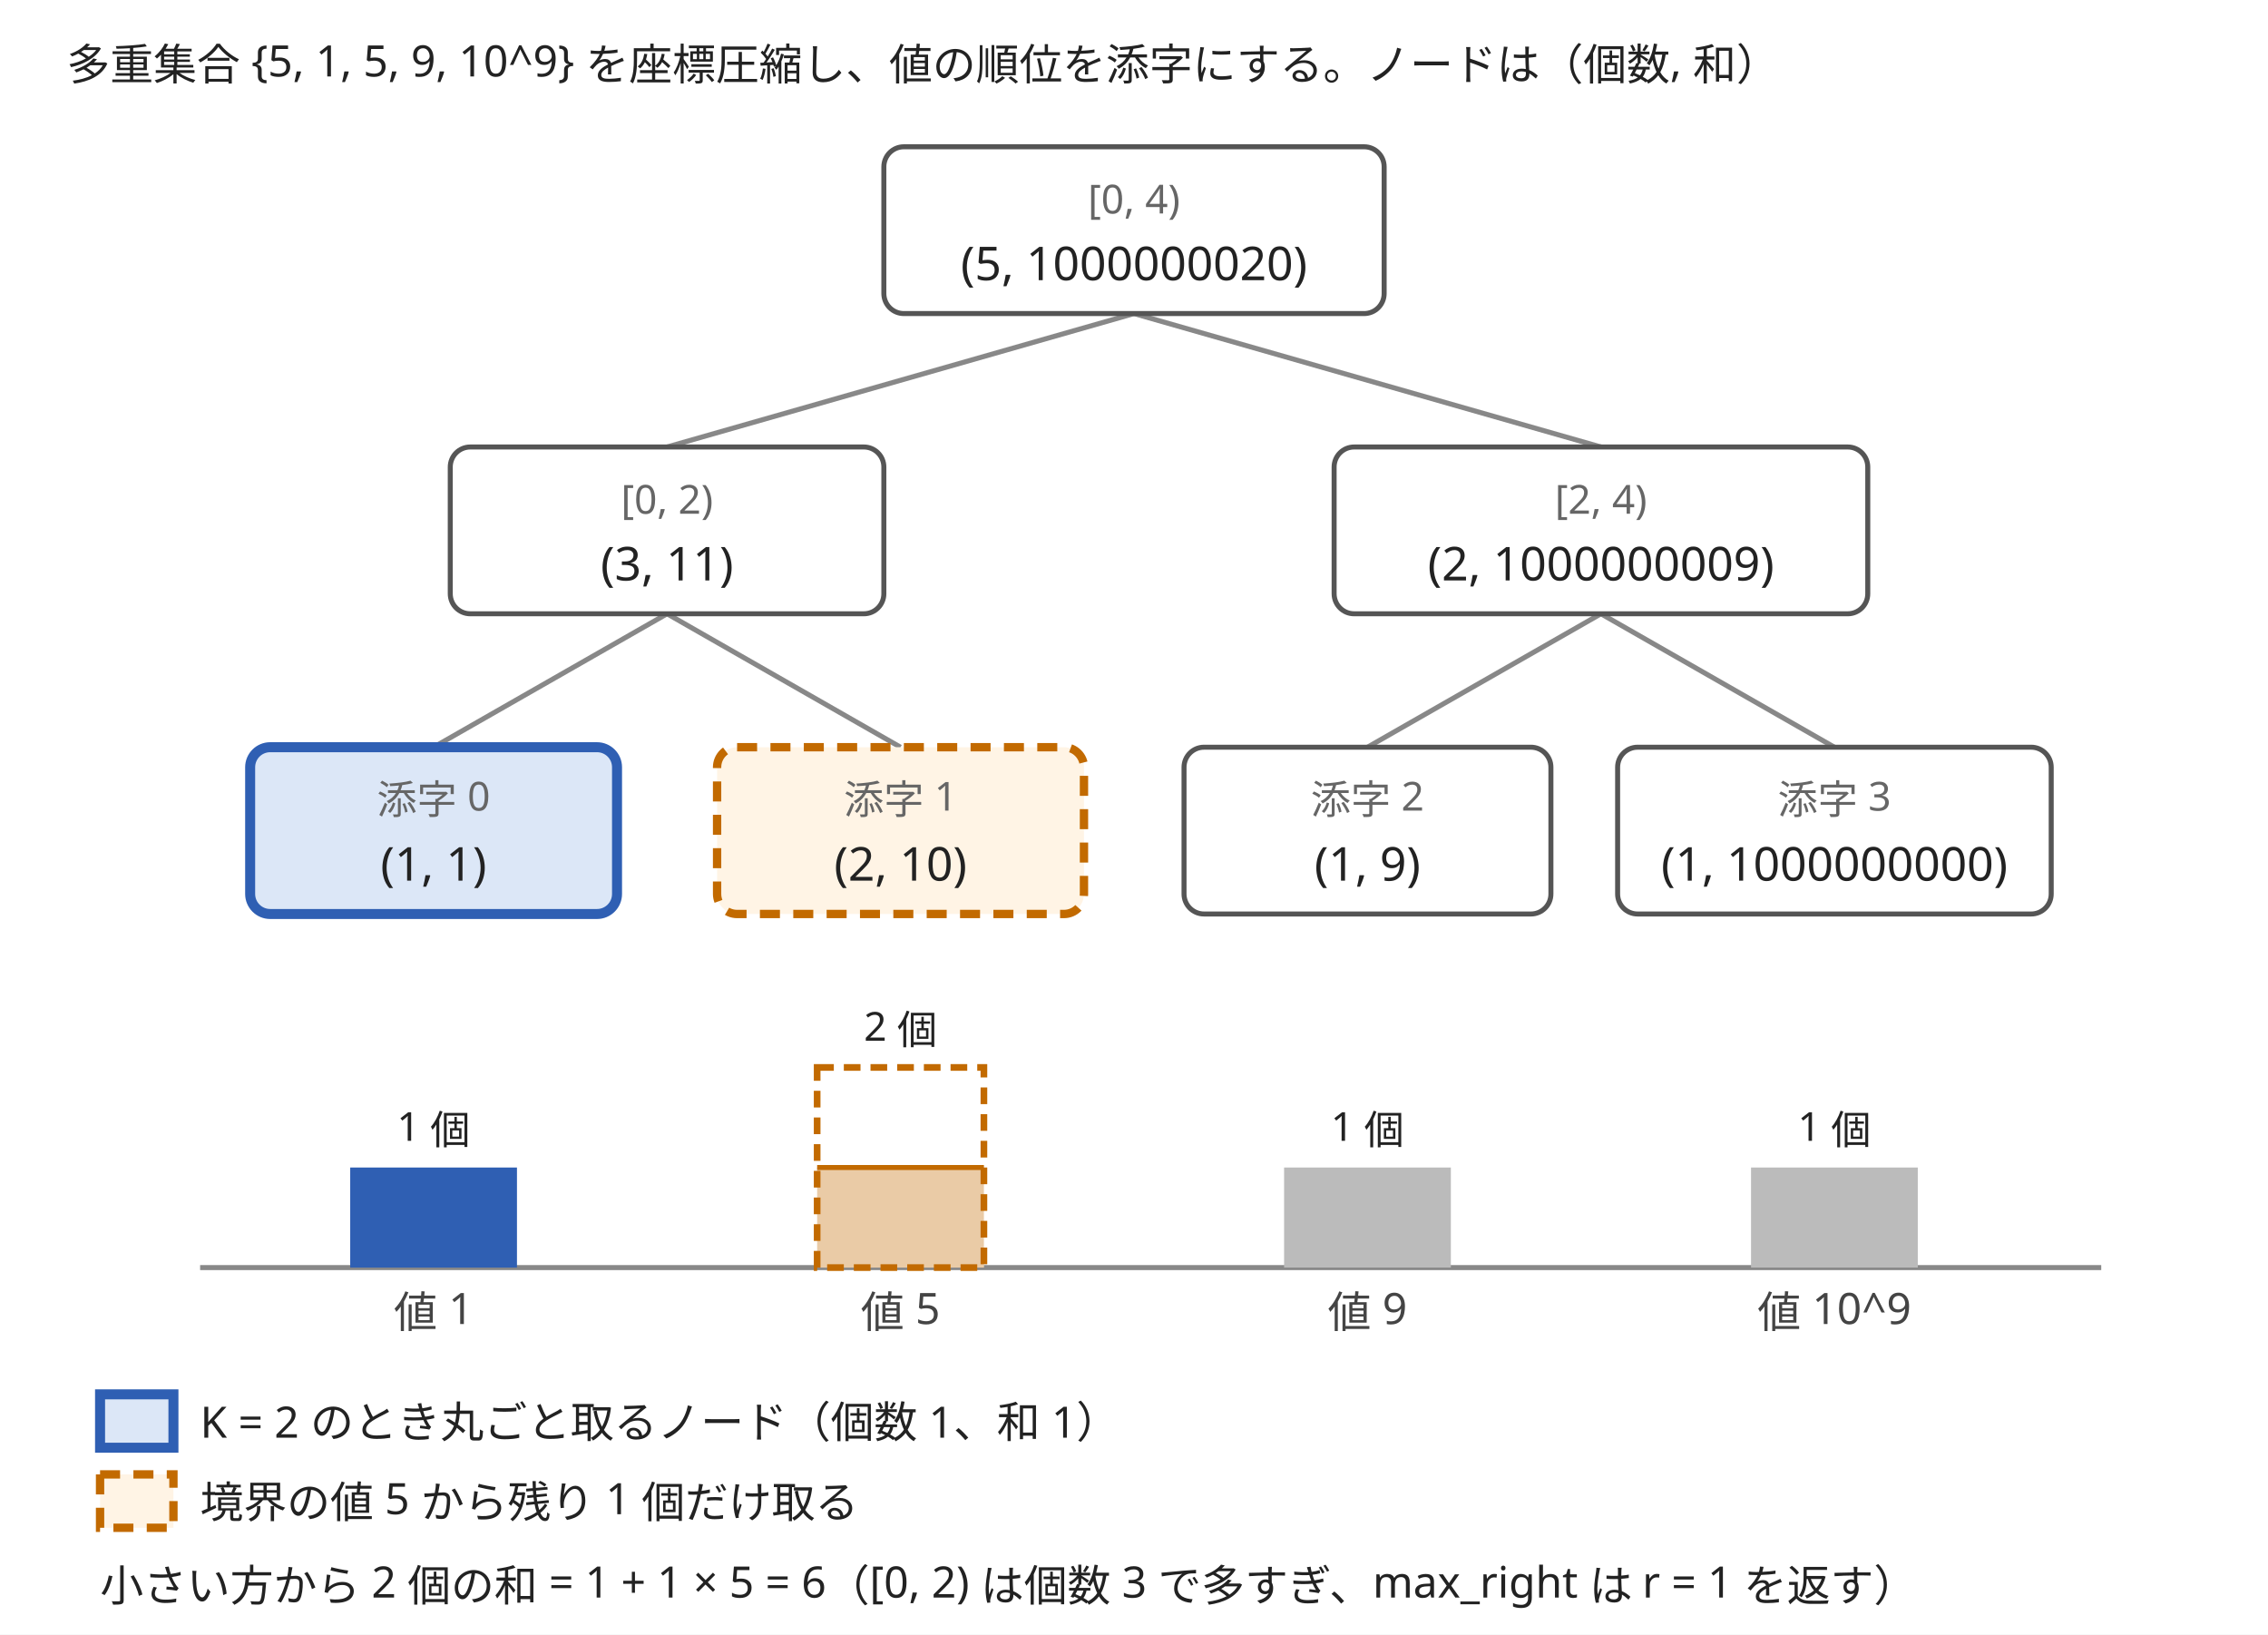
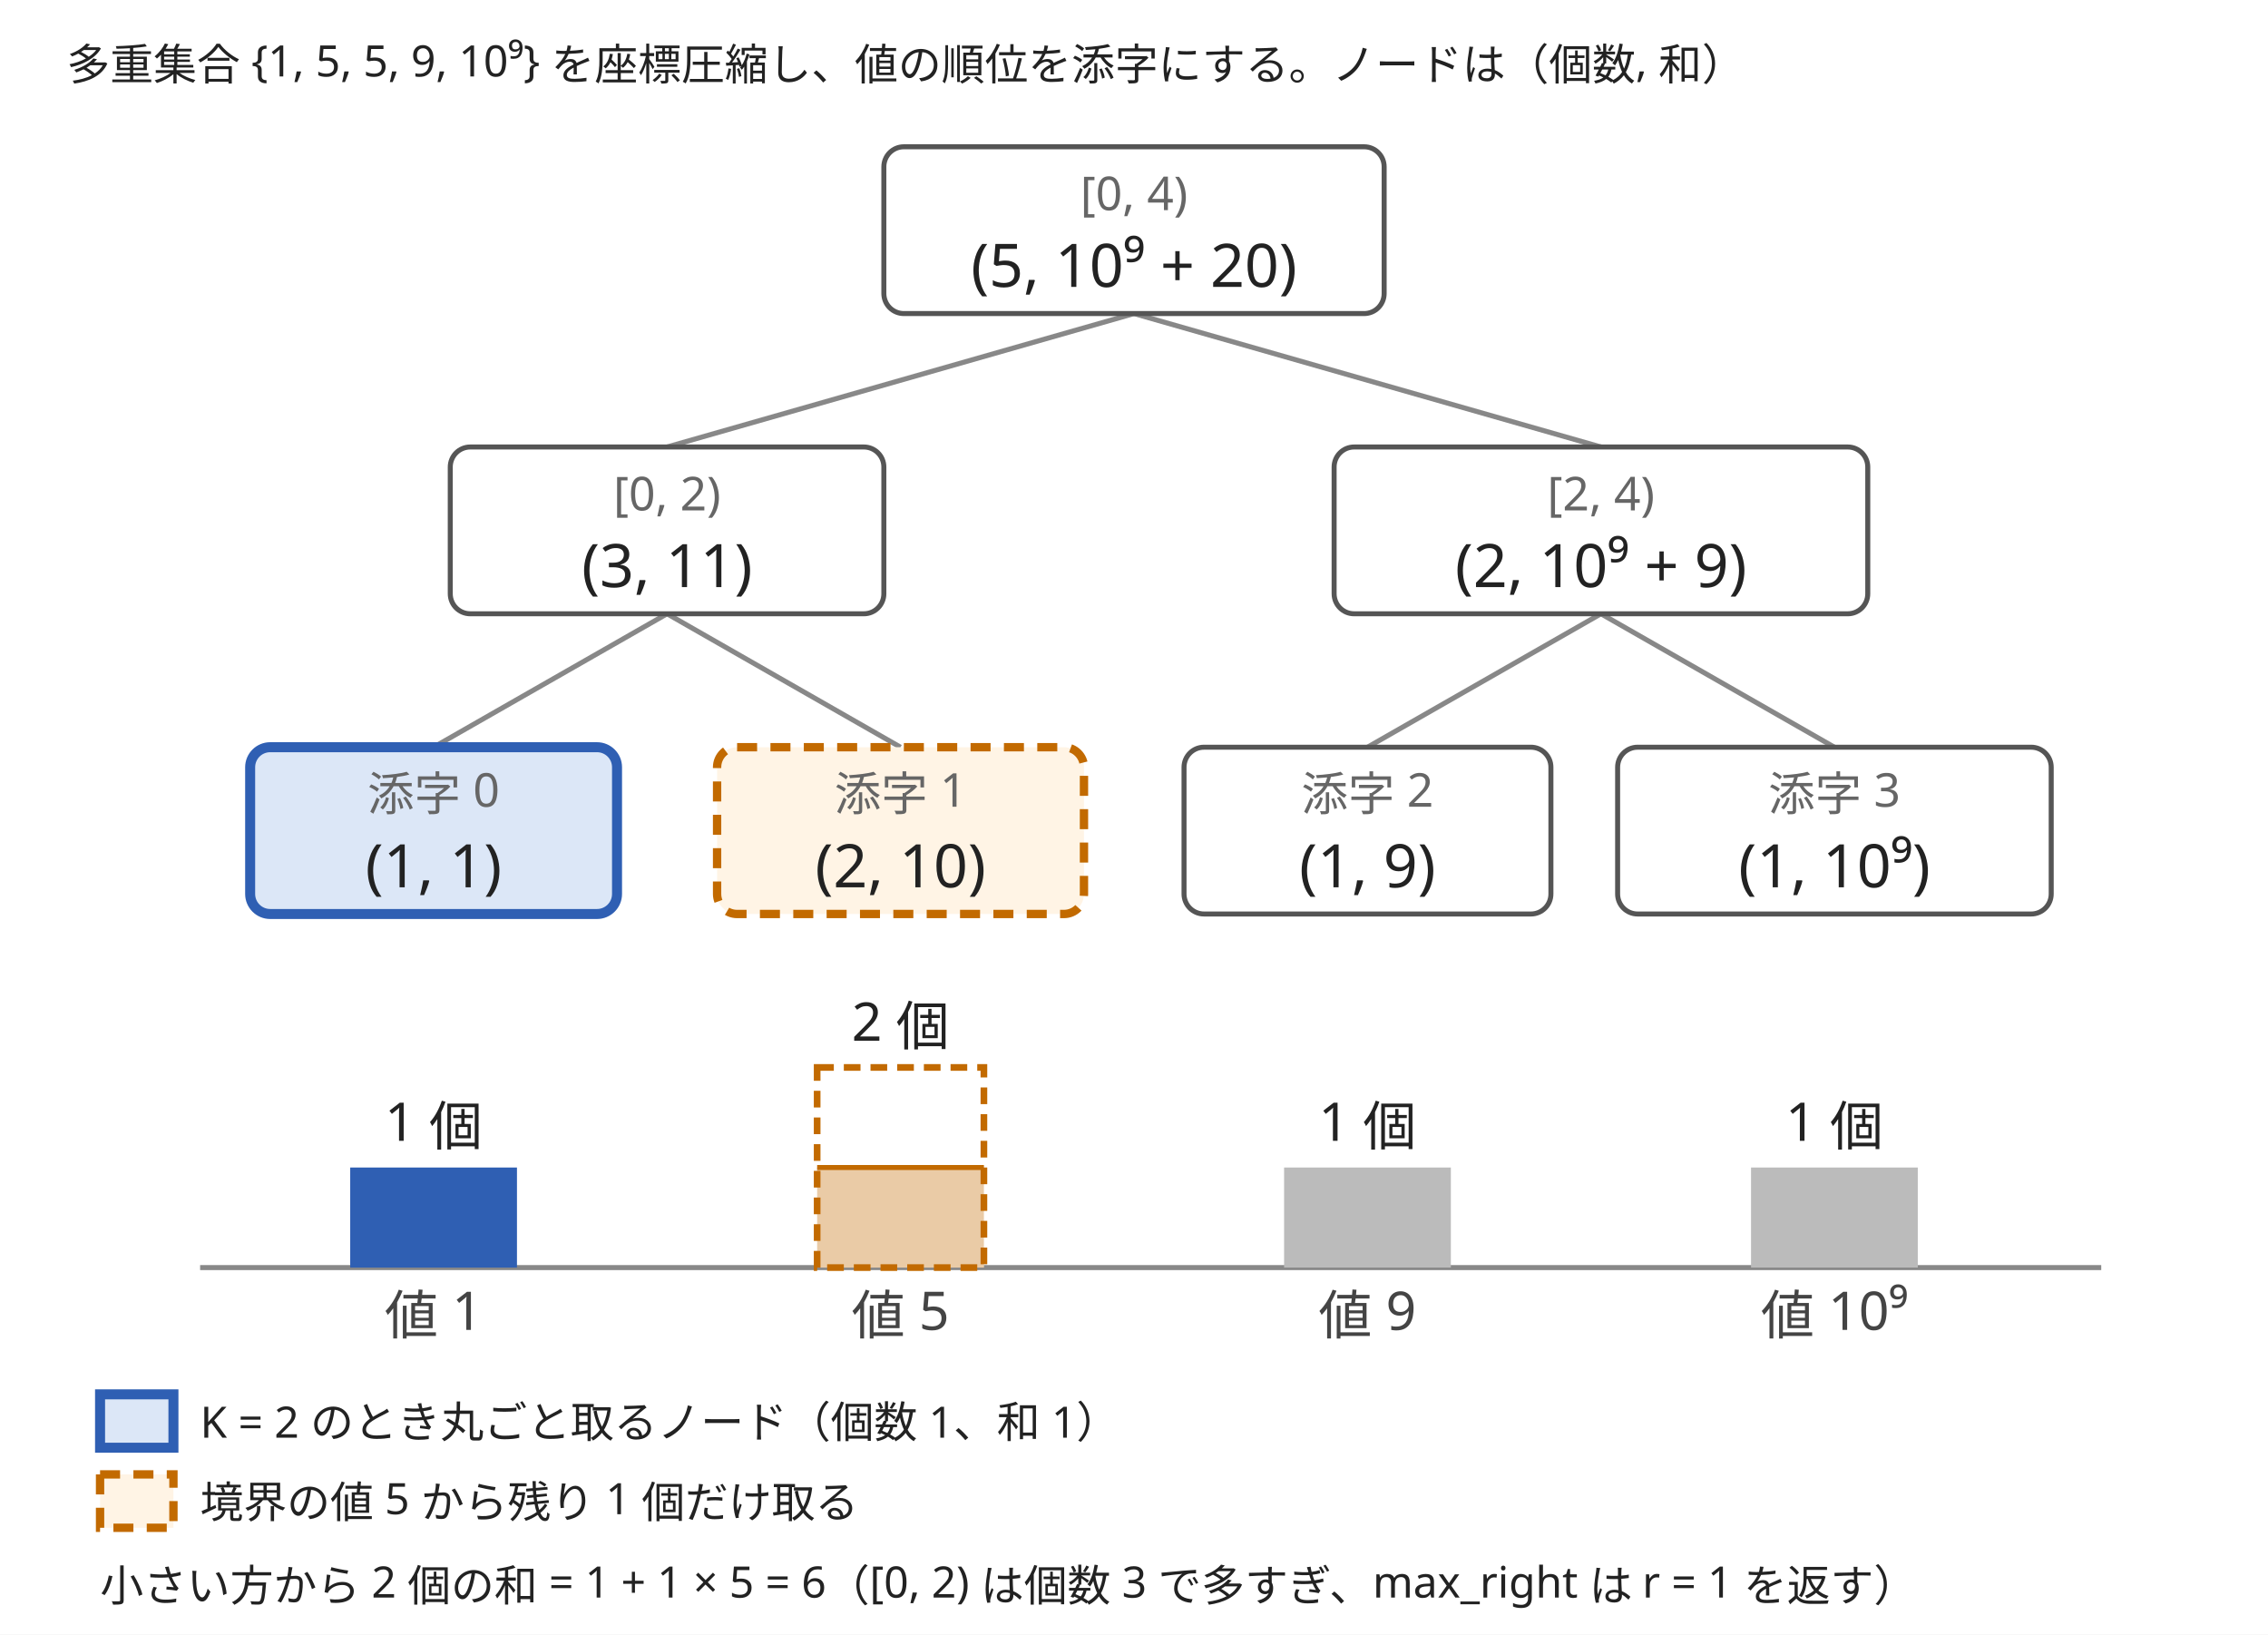
<svg xmlns="http://www.w3.org/2000/svg" viewBox="0 0 680 490" width="680" height="490" font-family="sans-serif">
  <rect x="0" y="0" width="680" height="490" fill="#ffffff" />
-   <text x="20" y="24" font-size="13" fill="#222">多重集合 {5, 1, 5, 9, 10^9} を座標圧縮し、値の順位を添字にする。ノードは（個数, 和）</text>
+   <text x="20" y="24" font-size="13" fill="#222">多重集合 {1, 5, 5, 9, 10⁹} を座標圧縮し、値の順位を添字にする。ノードは（個数, 和）</text>
  <g stroke="#888" stroke-width="1.5">
    <line x1="340" y1="94" x2="200" y2="134" />
    <line x1="340" y1="94" x2="480" y2="134" />
    <line x1="200" y1="184" x2="130" y2="224" />
    <line x1="200" y1="184" x2="270" y2="224" />
    <line x1="480" y1="184" x2="410" y2="224" />
    <line x1="480" y1="184" x2="550" y2="224" />
  </g>
  <rect x="265" y="44" width="150" height="50" rx="6" fill="#ffffff" stroke="#555" stroke-width="1.5" />
-   <text x="340" y="64" font-size="12" fill="#666" text-anchor="middle">[0, 4)</text>
-   <text x="340" y="84" font-size="14" fill="#222" text-anchor="middle">(5, 1000000020)</text>
+   <text x="340" y="63" font-size="14" fill="#666" text-anchor="middle">[0, 4)</text>
+   <text x="340" y="86" font-size="18" fill="#222" text-anchor="middle">(5, 10⁹ + 20)</text>
  <rect x="135" y="134" width="130" height="50" rx="6" fill="#ffffff" stroke="#555" stroke-width="1.5" />
-   <text x="200" y="154" font-size="12" fill="#666" text-anchor="middle">[0, 2)</text>
-   <text x="200" y="174" font-size="14" fill="#222" text-anchor="middle">(3, 11)</text>
+   <text x="200" y="153" font-size="14" fill="#666" text-anchor="middle">[0, 2)</text>
+   <text x="200" y="176" font-size="18" fill="#222" text-anchor="middle">(3, 11)</text>
  <rect x="400" y="134" width="160" height="50" rx="6" fill="#ffffff" stroke="#555" stroke-width="1.5" />
-   <text x="480" y="154" font-size="12" fill="#666" text-anchor="middle">[2, 4)</text>
-   <text x="480" y="174" font-size="14" fill="#222" text-anchor="middle">(2, 1000000009)</text>
+   <text x="480" y="153" font-size="14" fill="#666" text-anchor="middle">[2, 4)</text>
+   <text x="480" y="176" font-size="18" fill="#222" text-anchor="middle">(2, 10⁹ + 9)</text>
  <rect x="75" y="224" width="110" height="50" rx="6" fill="#dce7f7" stroke="#2f5fb3" stroke-width="3" />
-   <text x="130" y="244" font-size="12" fill="#666" text-anchor="middle">添字 0</text>
-   <text x="130" y="264" font-size="14" fill="#222" text-anchor="middle">(1, 1)</text>
+   <text x="130" y="243" font-size="14" fill="#666" text-anchor="middle">添字 0</text>
+   <text x="130" y="266" font-size="18" fill="#222" text-anchor="middle">(1, 1)</text>
  <rect x="215" y="224" width="110" height="50" rx="6" fill="#fff4e5" stroke="#c26a00" stroke-width="2.5" stroke-dasharray="6 4" />
-   <text x="270" y="244" font-size="12" fill="#666" text-anchor="middle">添字 1</text>
-   <text x="270" y="264" font-size="14" fill="#222" text-anchor="middle">(2, 10)</text>
+   <text x="270" y="243" font-size="14" fill="#666" text-anchor="middle">添字 1</text>
+   <text x="270" y="266" font-size="18" fill="#222" text-anchor="middle">(2, 10)</text>
  <rect x="355" y="224" width="110" height="50" rx="6" fill="#ffffff" stroke="#555" stroke-width="1.5" />
-   <text x="410" y="244" font-size="12" fill="#666" text-anchor="middle">添字 2</text>
-   <text x="410" y="264" font-size="14" fill="#222" text-anchor="middle">(1, 9)</text>
+   <text x="410" y="243" font-size="14" fill="#666" text-anchor="middle">添字 2</text>
+   <text x="410" y="266" font-size="18" fill="#222" text-anchor="middle">(1, 9)</text>
  <rect x="485" y="224" width="130" height="50" rx="6" fill="#ffffff" stroke="#555" stroke-width="1.5" />
-   <text x="550" y="244" font-size="12" fill="#666" text-anchor="middle">添字 3</text>
-   <text x="550" y="264" font-size="14" fill="#222" text-anchor="middle">(1, 1000000000)</text>
+   <text x="550" y="243" font-size="14" fill="#666" text-anchor="middle">添字 3</text>
+   <text x="550" y="266" font-size="18" fill="#222" text-anchor="middle">(1, 10⁹)</text>
  <line x1="60" y1="380" x2="630" y2="380" stroke="#888" stroke-width="1.5" />
  <rect x="105" y="350" width="50" height="30" fill="#2f5fb3" />
  <rect x="245" y="320" width="50" height="60" fill="#ffffff" stroke="#c26a00" stroke-width="2" stroke-dasharray="5 3" />
  <line x1="245" y1="350" x2="295" y2="350" stroke="#c26a00" stroke-width="1.5" />
  <rect x="245" y="350" width="50" height="30" fill="#c26a00" fill-opacity="0.35" />
  <rect x="385" y="350" width="50" height="30" fill="#bbbbbb" />
  <rect x="525" y="350" width="50" height="30" fill="#bbbbbb" />
-   <text x="130" y="342" font-size="12" fill="#222" text-anchor="middle">1 個</text>
-   <text x="270" y="312" font-size="12" fill="#222" text-anchor="middle">2 個</text>
-   <text x="410" y="342" font-size="12" fill="#222" text-anchor="middle">1 個</text>
-   <text x="550" y="342" font-size="12" fill="#222" text-anchor="middle">1 個</text>
-   <text x="130" y="398" font-size="13" fill="#444" text-anchor="middle">値 1</text>
-   <text x="270" y="398" font-size="13" fill="#444" text-anchor="middle">値 5</text>
-   <text x="410" y="398" font-size="13" fill="#444" text-anchor="middle">値 9</text>
-   <text x="550" y="398" font-size="13" fill="#444" text-anchor="middle">値 10^9</text>
+   <text x="130" y="342" font-size="16" fill="#222" text-anchor="middle">1 個</text>
+   <text x="270" y="312" font-size="16" fill="#222" text-anchor="middle">2 個</text>
+   <text x="410" y="342" font-size="16" fill="#222" text-anchor="middle">1 個</text>
+   <text x="550" y="342" font-size="16" fill="#222" text-anchor="middle">1 個</text>
+   <text x="130" y="400" font-size="16" fill="#444" text-anchor="middle">値 1</text>
+   <text x="270" y="400" font-size="16" fill="#444" text-anchor="middle">値 5</text>
+   <text x="410" y="400" font-size="16" fill="#444" text-anchor="middle">値 9</text>
+   <text x="550" y="400" font-size="16" fill="#444" text-anchor="middle">値 10⁹</text>
  <rect x="30" y="418" width="22" height="16" fill="#dce7f7" stroke="#2f5fb3" stroke-width="3" />
  <text x="60" y="431" font-size="13" fill="#222">K = 2 のとき丸ごと取るノード（個数 1、和 1）</text>
  <rect x="30" y="442" width="22" height="16" fill="#fff4e5" stroke="#c26a00" stroke-width="2.5" stroke-dasharray="6 4" />
  <text x="60" y="455" font-size="13" fill="#222">境界の値 5 から残り 1 個だけ取る</text>
  <text x="30" y="480" font-size="13" fill="#222">小さい方から 2 個の和 = 1 + 1 × 5 = 6（[0, 2) は個数 3 で多すぎ、max_right は r = 1 を返す）</text>
</svg>
